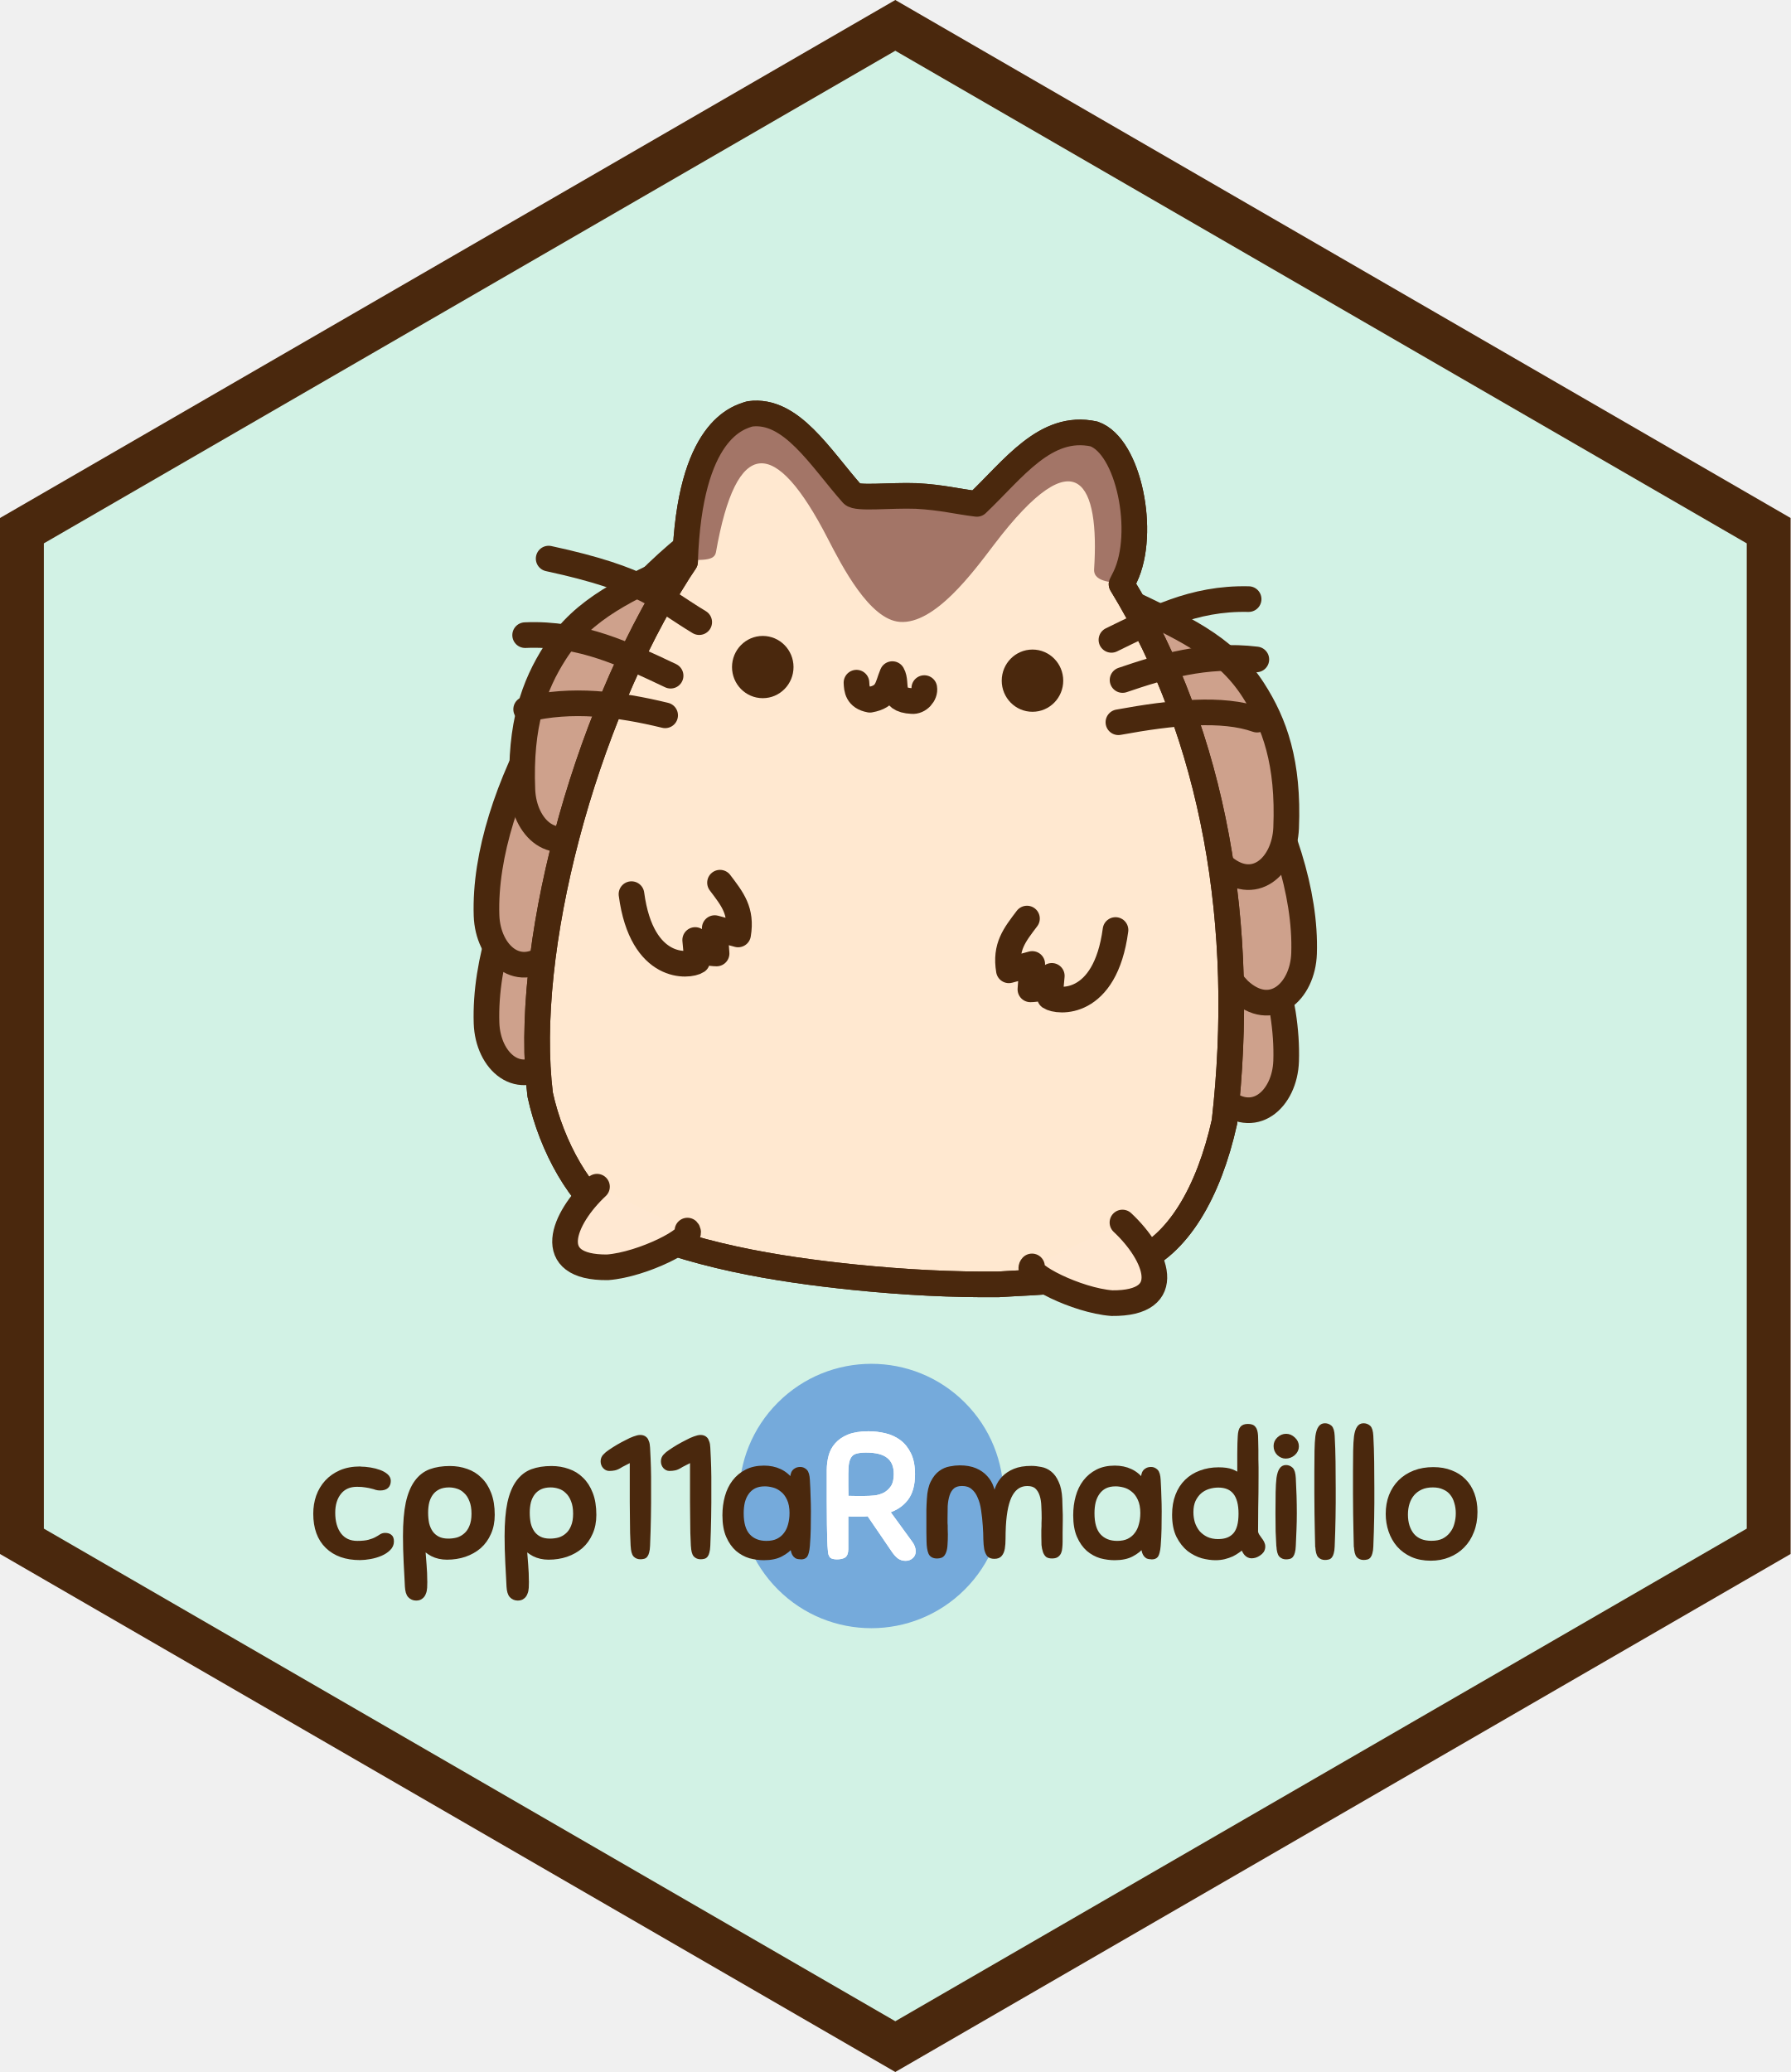
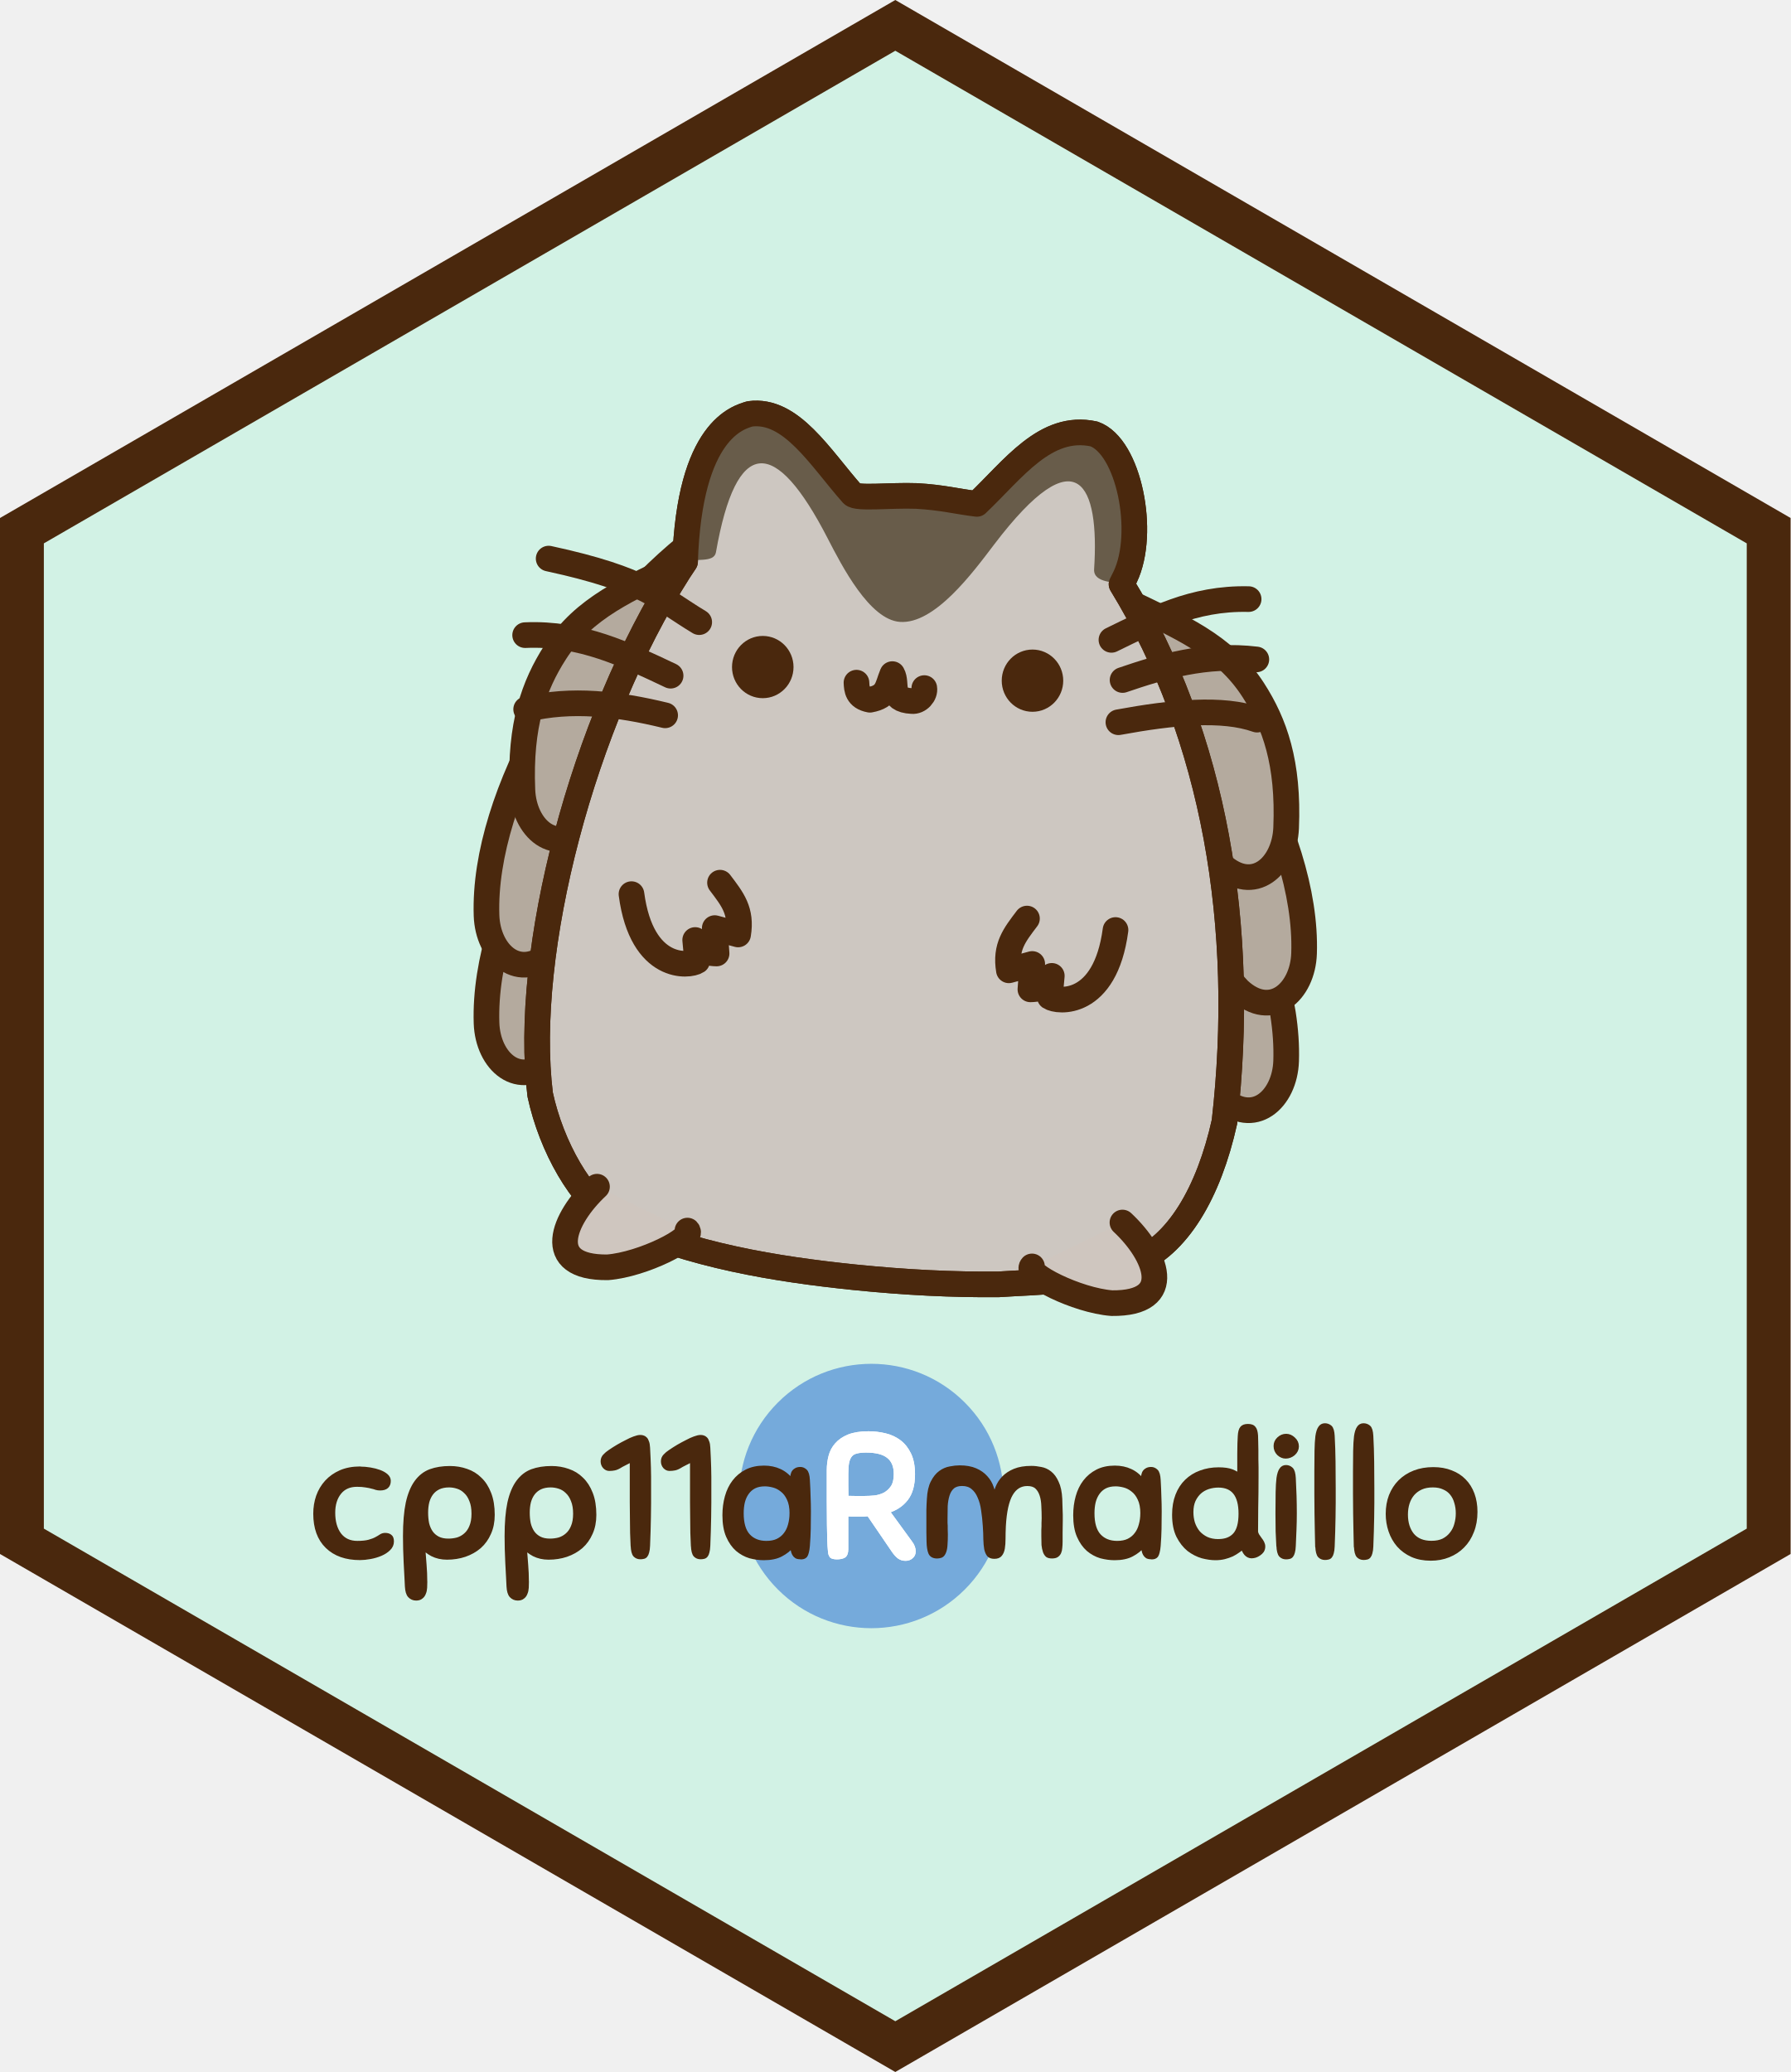
<svg xmlns="http://www.w3.org/2000/svg" width="43.93mm" height="50.832mm" viewBox="0 0 43.93 50.832" version="1.1" id="svg5">
  <defs id="defs2">
    <clipPath id="clp12">
      <path d="m 45.315,71.927 h 12.92 v 15.867 h -12.92 z" id="path184" />
    </clipPath>
    <clipPath id="clp21">
      <path d="m 123.91,72.178 h 26.23 v 15.294 h -26.23 z" id="path592" />
    </clipPath>
    <clipPath id="clp9">
      <path d="m 413.96,49.857 h 31.76 v 8.719 h -31.76 z" id="path100" />
    </clipPath>
  </defs>
  <g id="layer1" transform="translate(-186.6558,-98.20731)">
    <text xml:space="preserve" style="font-size:4.233px;font-family:sans-serif;-inkscape-font-specification:sans-serif;fill:#fdf0e3;fill-opacity:1;stroke:#4a280d;stroke-width:15;stroke-linecap:round;stroke-linejoin:round;stroke-miterlimit:4;stroke-dasharray:none" x="214.698" y="116.246" id="text265343">
      <tspan id="tspan265341" style="stroke-width:15;stroke-miterlimit:4;stroke-dasharray:none" x="214.698" y="116.246" />
    </text>
    <text xml:space="preserve" style="font-size:4.233px;font-family:sans-serif;-inkscape-font-specification:sans-serif;fill:#fdf0e3;fill-opacity:1;stroke:#4a280d;stroke-width:15;stroke-linecap:round;stroke-linejoin:round;stroke-miterlimit:4;stroke-dasharray:none" x="214.237" y="114.627" id="text268683">
      <tspan id="tspan268681" style="stroke-width:15" x="214.237" y="114.627" />
    </text>
    <text xml:space="preserve" style="font-size:4.233px;font-family:sans-serif;-inkscape-font-specification:sans-serif;fill:#fdf0e3;fill-opacity:1;stroke:#4a280d;stroke-width:5;stroke-linecap:round;stroke-linejoin:round;stroke-miterlimit:4;stroke-dasharray:none" x="242.038" y="123.466" id="text270271">
      <tspan id="tspan270269" style="stroke-width:5;stroke-miterlimit:4;stroke-dasharray:none" x="242.038" y="123.466" />
    </text>
    <text xml:space="preserve" style="font-size:4.233px;font-family:sans-serif;-inkscape-font-specification:sans-serif;fill:#fdf0e3;fill-opacity:1;stroke:#4a280d;stroke-width:5;stroke-linecap:round;stroke-linejoin:round;stroke-miterlimit:4;stroke-dasharray:none" x="244.823" y="125.955" id="text275393">
      <tspan id="tspan275391" style="stroke-width:5" x="244.823" y="125.955" />
    </text>
    <g id="g193503" transform="translate(0,0.1810628)">
      <g id="g193548">
        <path style="fill:#d2f2e5;fill-opacity:1;stroke:#4a280d;stroke-width:73.993;stroke-miterlimit:4;stroke-dasharray:none;stroke-opacity:1" id="path4560" transform="matrix(0,0.01457052,-0.01454011,0,205.6467,204.3261)" d="m -4700.408,1269.113 -1701.611,-10e-5 -850.805,-1473.638 850.806,-1473.638 1701.611,10e-5 850.805,1473.638 z" />
        <g id="g193460">
          <path style="fill:#cea18c;fill-opacity:1;stroke:#4a280d;stroke-width:0.629;stroke-linecap:round;stroke-linejoin:round" d="m 202.15,115.745 c 0.067,3.736 1.263,7.936 0.097,10.496 -0.513,0.958 -1.468,0.549 -1.803,-0.331 -1.061,-2.786 -0.058,-7.345 1.706,-10.165 z" id="path100740" />
-           <path style="fill:#cea18c;fill-opacity:1;stroke:#4a280d;stroke-width:0.629;stroke-linecap:round;stroke-linejoin:round" d="m 203.509,114.066 c -1.151,3.555 -1.384,7.916 -3.319,9.958 -0.797,0.739 -1.567,0.042 -1.598,-0.899 -0.099,-2.979 2.332,-6.965 4.916,-9.059 z" id="path100742" />
-           <path style="fill:#cea18c;fill-opacity:1;stroke:#4a280d;stroke-width:0.629;stroke-linecap:round;stroke-linejoin:round" d="m 203.509,111.426 c -1.151,3.555 -1.384,7.916 -3.319,9.958 -0.797,0.739 -1.567,0.042 -1.598,-0.899 -0.099,-2.979 2.332,-6.965 4.916,-9.059 z" id="path100744" />
-           <path style="fill:#cea18c;fill-opacity:1;stroke:#4a280d;stroke-width:0.629;stroke-linecap:round;stroke-linejoin:round" d="m 203.462,111.805 c -1.151,3.555 -0.457,4.458 -2.392,6.5 -0.797,0.739 -1.559,0.042 -1.598,-0.899 -0.066,-1.597 0.282,-2.564 0.804,-3.377 0.709,-1.104 1.779,-1.548 3.185,-2.224 z" id="path101389" />
-           <path style="fill:#cea18c;fill-opacity:1;stroke:#4a280d;stroke-width:0.629;stroke-linecap:round;stroke-linejoin:round" d="m 213.292,114.996 c 1.151,3.555 1.384,7.916 3.319,9.958 0.797,0.739 1.567,0.042 1.598,-0.899 0.099,-2.979 -2.332,-6.965 -4.916,-9.059 z" id="path102980" />
-           <path style="fill:#cea18c;fill-opacity:1;stroke:#4a280d;stroke-width:0.629;stroke-linecap:round;stroke-linejoin:round" d="m 213.732,112.357 c 1.151,3.555 1.384,7.916 3.319,9.958 0.797,0.739 1.567,0.042 1.598,-0.899 0.099,-2.979 -2.332,-6.965 -4.916,-9.059 z" id="path102982" />
-           <path style="fill:#cea18c;fill-opacity:1;stroke:#4a280d;stroke-width:0.629;stroke-linecap:round;stroke-linejoin:round" d="m 214.219,112.735 c 1.151,3.555 0.457,4.458 2.392,6.5 0.797,0.739 1.559,0.042 1.598,-0.899 0.066,-1.597 -0.282,-2.564 -0.804,-3.377 -0.709,-1.104 -1.779,-1.548 -3.185,-2.224 z" id="path102984" />
-           <path style="fill:#ffe8d0;fill-opacity:1;stroke:#4a280d;stroke-width:0.629;stroke-linecap:round;stroke-linejoin:round" d="m 199.908,124.88 c 0.277,1.283 1.005,2.565 1.829,3.079 1.872,0.869 3.966,1.204 5.874,1.401 1.271,0.129 2.422,0.186 3.545,0.175 1.026,-0.069 2.108,-0.043 3.301,-0.525 1.089,-0.408 1.856,-1.737 2.239,-3.462 0.546,-4.778 -0.239,-9.453 -2.525,-13.191 l 0.089,-0.178 c 0.518,-1.083 0.09,-3.21 -0.766,-3.507 -1.193,-0.258 -1.98,0.871 -2.872,1.716 -0.475,-0.056 -0.847,-0.159 -1.484,-0.194 -0.638,-0.024 -1.463,0.076 -1.57,-0.045 -0.787,-0.888 -1.501,-2.106 -2.515,-1.969 -0.28,0.087 -1.483,0.376 -1.59,3.625 l -0.149,0.224 c -2.37,3.714 -3.837,9.352 -3.406,12.851 z" id="path1128" />
+           <path style="fill:#b4aa9e;fill-opacity:1;stroke:#4a280d;stroke-width:0.629;stroke-linecap:round;stroke-linejoin:round" d="m 203.509,114.066 c -1.151,3.555 -1.384,7.916 -3.319,9.958 -0.797,0.739 -1.567,0.042 -1.598,-0.899 -0.099,-2.979 2.332,-6.965 4.916,-9.059 z" id="path100742" />
+           <path style="fill:#b4aa9e;fill-opacity:1;stroke:#4a280d;stroke-width:0.629;stroke-linecap:round;stroke-linejoin:round" d="m 203.509,111.426 c -1.151,3.555 -1.384,7.916 -3.319,9.958 -0.797,0.739 -1.567,0.042 -1.598,-0.899 -0.099,-2.979 2.332,-6.965 4.916,-9.059 z" id="path100744" />
+           <path style="fill:#b4aa9e;fill-opacity:1;stroke:#4a280d;stroke-width:0.629;stroke-linecap:round;stroke-linejoin:round" d="m 203.462,111.805 c -1.151,3.555 -0.457,4.458 -2.392,6.5 -0.797,0.739 -1.559,0.042 -1.598,-0.899 -0.066,-1.597 0.282,-2.564 0.804,-3.377 0.709,-1.104 1.779,-1.548 3.185,-2.224 z" id="path101389" />
+           <path style="fill:#b4aa9e;fill-opacity:1;stroke:#4a280d;stroke-width:0.629;stroke-linecap:round;stroke-linejoin:round" d="m 213.292,114.996 c 1.151,3.555 1.384,7.916 3.319,9.958 0.797,0.739 1.567,0.042 1.598,-0.899 0.099,-2.979 -2.332,-6.965 -4.916,-9.059 z" id="path102980" />
+           <path style="fill:#b4aa9e;fill-opacity:1;stroke:#4a280d;stroke-width:0.629;stroke-linecap:round;stroke-linejoin:round" d="m 213.732,112.357 c 1.151,3.555 1.384,7.916 3.319,9.958 0.797,0.739 1.567,0.042 1.598,-0.899 0.099,-2.979 -2.332,-6.965 -4.916,-9.059 z" id="path102982" />
+           <path style="fill:#b4aa9e;fill-opacity:1;stroke:#4a280d;stroke-width:0.629;stroke-linecap:round;stroke-linejoin:round" d="m 214.219,112.735 c 1.151,3.555 0.457,4.458 2.392,6.5 0.797,0.739 1.559,0.042 1.598,-0.899 0.066,-1.597 -0.282,-2.564 -0.804,-3.377 -0.709,-1.104 -1.779,-1.548 -3.185,-2.224 z" id="path102984" />
+           <path style="fill:#cdc7c1;fill-opacity:1;stroke:#4a280d;stroke-width:0.629;stroke-linecap:round;stroke-linejoin:round" d="m 199.908,124.88 c 0.277,1.283 1.005,2.565 1.829,3.079 1.872,0.869 3.966,1.204 5.874,1.401 1.271,0.129 2.422,0.186 3.545,0.175 1.026,-0.069 2.108,-0.043 3.301,-0.525 1.089,-0.408 1.856,-1.737 2.239,-3.462 0.546,-4.778 -0.239,-9.453 -2.525,-13.191 l 0.089,-0.178 c 0.518,-1.083 0.09,-3.21 -0.766,-3.507 -1.193,-0.258 -1.98,0.871 -2.872,1.716 -0.475,-0.056 -0.847,-0.159 -1.484,-0.194 -0.638,-0.024 -1.463,0.076 -1.57,-0.045 -0.787,-0.888 -1.501,-2.106 -2.515,-1.969 -0.28,0.087 -1.483,0.376 -1.59,3.625 l -0.149,0.224 c -2.37,3.714 -3.837,9.352 -3.406,12.851 z" id="path1128" />
          <ellipse style="fill:#4a280d;stroke:#4a280d;stroke-width:0.579;stroke-linecap:round;stroke-linejoin:round" id="path11516" cx="205.369" cy="114.391" rx="0.465" ry="0.474" />
          <ellipse style="fill:#4a280d;stroke:#4a280d;stroke-width:0.579;stroke-linecap:round;stroke-linejoin:round" id="ellipse11598" cx="211.986" cy="114.725" rx="0.465" ry="0.474" />
          <path style="fill:none;stroke:#4a280d;stroke-width:0.629;stroke-linecap:round;stroke-linejoin:round" d="m 207.668,114.774 c 0.007,0.155 0.018,0.361 0.33,0.419 0.44,-0.08 0.419,-0.314 0.55,-0.629 0.134,0.233 -0.096,0.634 0.48,0.661 0.168,0.019 0.331,-0.162 0.304,-0.318" id="path11633" />
          <path style="fill:none;stroke:#4a280d;stroke-width:0.629;stroke-linecap:round;stroke-linejoin:round" d="m 202.148,119.962 c 0.253,1.899 1.422,1.771 1.611,1.643 l -0.048,-0.518 c 0.059,0.184 0.185,0.325 0.525,0.331 l -0.045,-0.623 0.573,0.156 c 0.096,-0.578 -0.138,-0.865 -0.444,-1.27" id="path15108" />
          <path style="fill:#a37567;fill-opacity:1;stroke:#4a280d;stroke-width:0.629;stroke-linecap:round;stroke-linejoin:round" d="m 203.81,113.289 c -0.982,-0.592 -1.315,-1.045 -3.694,-1.559" id="path131203" />
          <path style="fill:#a37567;fill-opacity:1;stroke:#4a280d;stroke-width:0.629;stroke-linecap:round;stroke-linejoin:round" d="m 203.108,114.603 c -1.099,-0.519 -2.189,-1.056 -3.569,-0.995" id="path131205" />
          <path style="fill:#a37567;fill-opacity:1;stroke:#4a280d;stroke-width:0.629;stroke-linecap:round;stroke-linejoin:round" d="m 202.974,115.575 c -1.152,-0.28 -2.295,-0.421 -3.41,-0.148" id="path131207" />
          <path style="fill:#a37567;fill-opacity:1;stroke:#4a280d;stroke-width:0.629;stroke-linecap:round;stroke-linejoin:round" d="m 213.923,113.724 c 1.013,-0.49 1.989,-1.032 3.366,-1" id="path131209" />
          <path style="fill:#a37567;fill-opacity:1;stroke:#4a280d;stroke-width:0.629;stroke-linecap:round;stroke-linejoin:round" d="m 214.196,114.709 c 0.954,-0.326 2.043,-0.656 3.282,-0.505" id="path131211" />
          <path style="fill:#a37567;fill-opacity:1;stroke:#4a280d;stroke-width:0.629;stroke-linecap:round;stroke-linejoin:round" d="m 214.094,115.745 c 1.332,-0.245 2.553,-0.364 3.401,-0.064" id="path131213" />
          <path style="fill:none;stroke:#4a280d;stroke-width:0.629;stroke-linecap:round;stroke-linejoin:round" d="m 214.023,120.842 c -0.253,1.899 -1.422,1.771 -1.611,1.643 l 0.048,-0.518 c -0.059,0.184 -0.185,0.325 -0.525,0.331 l 0.045,-0.623 -0.573,0.156 c -0.096,-0.578 0.138,-0.865 0.444,-1.27" id="path140526" />
-           <path style="fill:#a37567;fill-opacity:1;stroke:none;stroke-width:0.629;stroke-linecap:round;stroke-linejoin:round" d="m 214.172,112.357 c 0.518,-1.083 0.247,-3.352 -0.678,-3.685 -1.193,-0.258 -1.98,0.871 -2.872,1.716 -0.475,-0.056 -0.847,-0.159 -1.484,-0.194 -0.638,-0.024 -1.463,0.076 -1.57,-0.045 -0.787,-0.888 -1.501,-2.106 -2.515,-1.969 -0.28,0.087 -1.483,0.376 -1.59,3.625 0.245,-0.087 0.71,0.036 0.757,-0.228 0.501,-2.855 1.451,-2.851 2.742,-0.342 0.357,0.693 1.028,1.992 1.769,2.048 0.854,0.065 1.792,-1.211 2.311,-1.894 2.06,-2.712 2.59,-1.459 2.456,0.601 -0.023,0.351 0.548,0.308 0.675,0.366 z" id="path140610" />
+           <path style="fill:#685c4a;fill-opacity:1;stroke:none;stroke-width:0.629;stroke-linecap:round;stroke-linejoin:round" d="m 214.172,112.357 c 0.518,-1.083 0.247,-3.352 -0.678,-3.685 -1.193,-0.258 -1.98,0.871 -2.872,1.716 -0.475,-0.056 -0.847,-0.159 -1.484,-0.194 -0.638,-0.024 -1.463,0.076 -1.57,-0.045 -0.787,-0.888 -1.501,-2.106 -2.515,-1.969 -0.28,0.087 -1.483,0.376 -1.59,3.625 0.245,-0.087 0.71,0.036 0.757,-0.228 0.501,-2.855 1.451,-2.851 2.742,-0.342 0.357,0.693 1.028,1.992 1.769,2.048 0.854,0.065 1.792,-1.211 2.311,-1.894 2.06,-2.712 2.59,-1.459 2.456,0.601 -0.023,0.351 0.548,0.308 0.675,0.366 z" id="path140610" />
          <path style="fill:none;fill-opacity:1;stroke:#4a280d;stroke-width:0.629;stroke-linecap:round;stroke-linejoin:round" d="m 199.908,124.88 c 0.277,1.283 1.005,2.565 1.829,3.079 1.872,0.869 3.966,1.204 5.874,1.401 1.271,0.129 2.422,0.186 3.545,0.175 1.026,-0.069 2.108,-0.043 3.301,-0.525 1.089,-0.408 1.856,-1.737 2.239,-3.462 0.546,-4.778 -0.239,-9.453 -2.525,-13.191 l 0.089,-0.178 c 0.518,-1.083 0.09,-3.21 -0.766,-3.507 -1.193,-0.258 -1.98,0.871 -2.872,1.716 -0.475,-0.056 -0.847,-0.159 -1.484,-0.194 -0.638,-0.024 -1.463,0.076 -1.57,-0.045 -0.787,-0.888 -1.501,-2.106 -2.515,-1.969 -0.28,0.087 -1.483,0.376 -1.59,3.625 l -0.149,0.224 c -2.37,3.714 -3.837,9.352 -3.406,12.851 z" id="path148160" />
-           <path style="fill:#ffe8d2;fill-opacity:1;stroke:#4a280d;stroke-width:0.629;stroke-linecap:round;stroke-linejoin:round" d="m 201.302,127.139 c -0.834,0.78 -1.337,1.995 0.26,1.978 0.864,-0.066 2.14,-0.717 1.959,-0.901" id="path12527" />
-           <path style="fill:#ffe8d2;fill-opacity:1;stroke:#4a280d;stroke-width:0.629;stroke-linecap:round;stroke-linejoin:round" d="m 214.193,128.018 c 0.834,0.78 1.337,1.995 -0.26,1.978 -0.864,-0.066 -2.14,-0.717 -1.959,-0.901" id="path33869" />
+           <path style="fill:#cfc6bf;fill-opacity:1;stroke:#4a280d;stroke-width:0.629;stroke-linecap:round;stroke-linejoin:round" d="m 201.302,127.139 c -0.834,0.78 -1.337,1.995 0.26,1.978 0.864,-0.066 2.14,-0.717 1.959,-0.901" id="path12527" />
+           <path style="fill:#cfc6bf;fill-opacity:1;stroke:#4a280d;stroke-width:0.629;stroke-linecap:round;stroke-linejoin:round" d="m 214.193,128.018 c 0.834,0.78 1.337,1.995 -0.26,1.978 -0.864,-0.066 -2.14,-0.717 -1.959,-0.901" id="path33869" />
        </g>
        <g id="g193435" transform="translate(-6.45085,-1.058333)">
          <circle transform="rotate(-45)" class="st0" cx="55.648" cy="247.678" id="ellipse10300" r="3.243" style="font-size:4.233px;font-family:Sniglet;-inkscape-font-specification:sans-serif;stroke:#4a280d;stroke-width:0;stroke-linecap:round;stroke-linejoin:round" />
          <path d="m 214.419,136.232 q -0.059,0.004 -0.123,0.008 -0.059,0 -0.123,0 -0.072,0 -0.144,0 -0.072,0 -0.161,-0.008 v 0.859 q 0,0.135 -0.068,0.169 -0.064,0.03 -0.161,0.03 -0.051,0 -0.08,-0.008 -0.03,-0.004 -0.051,-0.021 -0.017,-0.021 -0.03,-0.059 -0.008,-0.038 -0.013,-0.106 -0.008,-0.076 -0.013,-0.22 -0.004,-0.148 -0.008,-0.381 0,-0.233 -0.004,-0.563 0,-0.334 0,-0.783 0,-0.174 0.042,-0.334 0.042,-0.165 0.152,-0.288 0.11,-0.127 0.296,-0.203 0.191,-0.076 0.483,-0.076 0.207,0 0.402,0.047 0.199,0.047 0.351,0.161 0.152,0.114 0.246,0.309 0.093,0.195 0.093,0.487 0,0.389 -0.169,0.605 -0.165,0.212 -0.457,0.301 l 0.567,0.779 q 0.076,0.102 0.076,0.207 0,0.085 -0.059,0.131 -0.055,0.051 -0.14,0.051 -0.093,0 -0.161,-0.051 -0.068,-0.055 -0.127,-0.14 z m 0.665,-0.986 q 0,-0.292 -0.178,-0.432 -0.174,-0.144 -0.555,-0.144 -0.14,0 -0.233,0.025 -0.093,0.021 -0.148,0.085 -0.055,0.064 -0.08,0.178 -0.021,0.11 -0.021,0.284 0,0.123 0,0.288 0,0.165 0.004,0.301 0.097,0.004 0.216,0.004 0.123,0 0.229,0 0.119,0 0.25,-0.013 0.135,-0.017 0.25,-0.076 0.114,-0.064 0.191,-0.178 0.076,-0.119 0.076,-0.322 z" id="path21118" style="font-size:4.233px;font-family:Sniglet;-inkscape-font-specification:Sniglet;fill:#ffffff;stroke:#ffffff;stroke-width:0.1;stroke-linecap:round;stroke-linejoin:round;stroke-miterlimit:4;stroke-dasharray:none" />
          <path d="m 214.419,136.232 q -0.059,0.004 -0.123,0.008 -0.059,0 -0.123,0 -0.072,0 -0.144,0 -0.072,0 -0.161,-0.008 v 0.859 q 0,0.135 -0.068,0.169 -0.064,0.03 -0.161,0.03 -0.051,0 -0.08,-0.008 -0.03,-0.004 -0.051,-0.021 -0.017,-0.021 -0.03,-0.059 -0.008,-0.038 -0.013,-0.106 -0.008,-0.076 -0.013,-0.22 -0.004,-0.148 -0.008,-0.381 0,-0.233 -0.004,-0.563 0,-0.334 0,-0.783 0,-0.174 0.042,-0.334 0.042,-0.165 0.152,-0.288 0.11,-0.127 0.296,-0.203 0.191,-0.076 0.483,-0.076 0.207,0 0.402,0.047 0.199,0.046 0.351,0.161 0.152,0.114 0.246,0.309 0.093,0.195 0.093,0.487 0,0.389 -0.169,0.605 -0.165,0.212 -0.457,0.301 l 0.567,0.779 q 0.076,0.102 0.076,0.207 0,0.085 -0.059,0.131 -0.055,0.051 -0.14,0.051 -0.093,0 -0.161,-0.051 -0.068,-0.055 -0.127,-0.14 z m 0.665,-0.986 q 0,-0.292 -0.178,-0.432 -0.174,-0.144 -0.555,-0.144 -0.14,0 -0.233,0.025 -0.093,0.021 -0.148,0.085 -0.055,0.064 -0.081,0.178 -0.021,0.11 -0.021,0.284 0,0.123 0,0.288 0,0.165 0.004,0.301 0.097,0.004 0.216,0.004 0.123,0 0.229,0 0.119,0 0.25,-0.013 0.135,-0.017 0.25,-0.076 0.114,-0.064 0.191,-0.178 0.076,-0.119 0.076,-0.322 z" style="font-weight:bold;font-size:5.092px;font-family:Sniglet;-inkscape-font-specification:Sniglet;fill:#ffffff;stroke:#ffffff;stroke-width:0.1;stroke-linecap:round;stroke-linejoin:round;stroke-miterlimit:4;stroke-dasharray:none" id="path192290" />
          <path d="m 212.756,137.29 q -0.068,0 -0.11,-0.021 -0.038,-0.025 -0.059,-0.064 -0.021,-0.038 -0.03,-0.089 -0.008,-0.055 -0.013,-0.114 -0.106,0.131 -0.275,0.22 -0.165,0.089 -0.423,0.089 -0.165,0 -0.339,-0.046 -0.169,-0.051 -0.309,-0.169 -0.14,-0.123 -0.229,-0.326 -0.089,-0.203 -0.089,-0.512 0,-0.241 0.059,-0.453 0.059,-0.212 0.178,-0.368 0.123,-0.161 0.305,-0.254 0.182,-0.093 0.428,-0.093 0.216,0 0.385,0.08 0.169,0.076 0.305,0.254 0,-0.051 0.004,-0.102 0.004,-0.055 0.021,-0.097 0.021,-0.047 0.064,-0.072 0.042,-0.03 0.114,-0.03 0.064,0 0.119,0.051 0.055,0.051 0.064,0.22 0.013,0.224 0.017,0.402 0.008,0.178 0.008,0.368 0,0.233 -0.004,0.428 -0.004,0.195 -0.021,0.415 -0.008,0.097 -0.025,0.157 -0.013,0.055 -0.034,0.085 -0.021,0.025 -0.051,0.034 -0.03,0.008 -0.059,0.008 z m -0.229,-1.075 q 0,-0.22 -0.068,-0.36 -0.064,-0.14 -0.165,-0.216 -0.097,-0.08 -0.212,-0.11 -0.114,-0.03 -0.212,-0.03 -0.152,0 -0.262,0.055 -0.106,0.055 -0.174,0.152 -0.068,0.093 -0.102,0.224 -0.03,0.127 -0.03,0.279 0,0.373 0.161,0.55 0.165,0.178 0.445,0.178 0.165,0 0.279,-0.055 0.119,-0.059 0.191,-0.157 0.076,-0.097 0.11,-0.229 0.038,-0.135 0.038,-0.284 z" style="font-weight:bold;font-size:5.092px;font-family:Sniglet;-inkscape-font-specification:Sniglet;fill:#4a280d;stroke:#4a280d;stroke-width:0.1;stroke-linecap:round;stroke-linejoin:round;stroke-miterlimit:4;stroke-dasharray:none" id="path192288" />
          <path d="m 201.94,135.114 q 0.123,0 0.246,0.021 0.127,0.021 0.229,0.059 0.102,0.038 0.165,0.093 0.064,0.055 0.064,0.127 0,0.186 -0.212,0.186 -0.051,0 -0.097,-0.013 -0.042,-0.017 -0.102,-0.03 -0.059,-0.017 -0.148,-0.03 -0.089,-0.017 -0.22,-0.017 -0.279,0 -0.432,0.191 -0.152,0.191 -0.152,0.495 0,0.334 0.152,0.538 0.157,0.203 0.44,0.203 0.178,0 0.288,-0.03 0.11,-0.03 0.178,-0.068 0.072,-0.038 0.114,-0.068 0.046,-0.03 0.102,-0.03 0.076,0 0.119,0.034 0.047,0.03 0.047,0.127 0,0.102 -0.08,0.178 -0.076,0.076 -0.195,0.127 -0.119,0.051 -0.258,0.076 -0.135,0.025 -0.25,0.025 -0.512,0 -0.804,-0.284 -0.292,-0.284 -0.292,-0.804 0,-0.224 0.068,-0.423 0.072,-0.203 0.212,-0.356 0.14,-0.152 0.343,-0.241 0.207,-0.089 0.478,-0.089 z" style="font-weight:bold;font-size:5.092px;font-family:Sniglet;-inkscape-font-specification:Sniglet;fill:#4a280d;stroke:#4a280d;stroke-width:0.1;stroke-linecap:round;stroke-linejoin:round;stroke-miterlimit:4;stroke-dasharray:none" id="path192278" />
          <path d="m 203.54,137.883 q 0,0.08 -0.004,0.152 -0.004,0.076 -0.03,0.135 -0.021,0.059 -0.068,0.093 -0.042,0.038 -0.123,0.038 -0.093,0 -0.157,-0.068 -0.059,-0.064 -0.068,-0.229 -0.004,-0.106 -0.013,-0.258 -0.008,-0.152 -0.017,-0.322 -0.004,-0.169 -0.013,-0.339 -0.004,-0.169 -0.004,-0.313 0,-0.495 0.068,-0.817 0.072,-0.322 0.212,-0.512 0.14,-0.191 0.343,-0.267 0.207,-0.076 0.478,-0.076 0.216,0 0.406,0.068 0.191,0.064 0.33,0.203 0.144,0.135 0.229,0.356 0.085,0.216 0.085,0.521 0,0.254 -0.089,0.449 -0.085,0.195 -0.237,0.33 -0.152,0.131 -0.36,0.203 -0.203,0.068 -0.436,0.068 -0.199,0 -0.36,-0.081 -0.157,-0.085 -0.224,-0.182 0.021,0.237 0.034,0.44 0.017,0.203 0.017,0.406 z m 0.584,-2.358 q -0.148,0 -0.258,0.051 -0.106,0.051 -0.174,0.14 -0.068,0.089 -0.102,0.212 -0.03,0.123 -0.03,0.267 0,0.14 0.025,0.267 0.03,0.123 0.093,0.216 0.064,0.093 0.169,0.148 0.106,0.055 0.258,0.055 0.119,0 0.229,-0.03 0.11,-0.034 0.195,-0.11 0.089,-0.076 0.14,-0.203 0.055,-0.127 0.055,-0.318 0,-0.195 -0.055,-0.326 -0.051,-0.135 -0.14,-0.216 -0.085,-0.085 -0.195,-0.119 -0.106,-0.034 -0.212,-0.034 z" style="font-weight:bold;font-size:5.092px;font-family:Sniglet;-inkscape-font-specification:Sniglet;fill:#4a280d;stroke:#4a280d;stroke-width:0.1;stroke-linecap:round;stroke-linejoin:round;stroke-miterlimit:4;stroke-dasharray:none" id="path192280" />
          <path d="m 206.033,137.883 q 0,0.08 -0.004,0.152 -0.004,0.076 -0.03,0.135 -0.021,0.059 -0.068,0.093 -0.042,0.038 -0.123,0.038 -0.093,0 -0.157,-0.068 -0.059,-0.064 -0.068,-0.229 -0.004,-0.106 -0.013,-0.258 -0.008,-0.152 -0.017,-0.322 -0.004,-0.169 -0.013,-0.339 -0.004,-0.169 -0.004,-0.313 0,-0.495 0.068,-0.817 0.072,-0.322 0.212,-0.512 0.14,-0.191 0.343,-0.267 0.207,-0.076 0.478,-0.076 0.216,0 0.406,0.068 0.191,0.064 0.33,0.203 0.144,0.135 0.229,0.356 0.085,0.216 0.085,0.521 0,0.254 -0.089,0.449 -0.085,0.195 -0.237,0.33 -0.152,0.131 -0.36,0.203 -0.203,0.068 -0.436,0.068 -0.199,0 -0.36,-0.081 -0.157,-0.085 -0.224,-0.182 0.021,0.237 0.034,0.44 0.017,0.203 0.017,0.406 z m 0.584,-2.358 q -0.148,0 -0.258,0.051 -0.106,0.051 -0.174,0.14 -0.068,0.089 -0.102,0.212 -0.03,0.123 -0.03,0.267 0,0.14 0.025,0.267 0.03,0.123 0.093,0.216 0.064,0.093 0.169,0.148 0.106,0.055 0.258,0.055 0.119,0 0.229,-0.03 0.11,-0.034 0.195,-0.11 0.089,-0.076 0.14,-0.203 0.055,-0.127 0.055,-0.318 0,-0.195 -0.055,-0.326 -0.051,-0.135 -0.14,-0.216 -0.085,-0.085 -0.195,-0.119 -0.106,-0.034 -0.212,-0.034 z" style="font-weight:bold;font-size:5.092px;font-family:Sniglet;-inkscape-font-specification:Sniglet;fill:#4a280d;stroke:#4a280d;stroke-width:0.1;stroke-linecap:round;stroke-linejoin:round;stroke-miterlimit:4;stroke-dasharray:none" id="path192282" />
          <path d="m 208.628,137.011 q -0.008,-0.152 -0.013,-0.318 0,-0.165 -0.004,-0.356 -0.004,-0.191 -0.004,-0.411 0,-0.224 0,-0.5 v -0.529 l -0.254,0.131 q -0.106,0.068 -0.169,0.08 -0.059,0.013 -0.131,0.013 -0.064,0 -0.114,-0.055 -0.047,-0.055 -0.047,-0.131 0,-0.076 0.051,-0.131 0.055,-0.059 0.127,-0.106 0.093,-0.064 0.199,-0.127 0.11,-0.064 0.212,-0.114 0.102,-0.055 0.186,-0.085 0.089,-0.034 0.148,-0.034 0.03,0 0.059,0.008 0.034,0.008 0.059,0.034 0.03,0.025 0.047,0.08 0.021,0.051 0.025,0.14 0.008,0.152 0.013,0.267 0.004,0.114 0.008,0.224 0.004,0.106 0.004,0.224 0,0.119 0,0.275 0,0.191 0,0.364 0,0.174 -0.004,0.343 -0.004,0.169 -0.008,0.343 -0.004,0.174 -0.013,0.364 -0.004,0.102 -0.021,0.157 -0.013,0.055 -0.038,0.085 -0.025,0.03 -0.059,0.034 -0.03,0.008 -0.072,0.008 -0.076,0 -0.127,-0.051 -0.051,-0.055 -0.059,-0.229 z" style="font-weight:bold;font-size:5.092px;font-family:Sniglet;-inkscape-font-specification:Sniglet;fill:#4a280d;stroke:#4a280d;stroke-width:0.1;stroke-linecap:round;stroke-linejoin:round;stroke-miterlimit:4;stroke-dasharray:none" id="path192284" />
          <path d="m 210.106,137.011 c -0.005,-0.102 -0.01,-0.207 -0.013,-0.318 0,-0.11 -10e-4,-0.229 -0.004,-0.356 -0.003,-0.127 -0.004,-0.264 -0.004,-0.411 0,0 0,-0.333 0,-0.5 0,-0.176 0,-0.529 0,-0.529 l -0.254,0.131 c -0.071,0.045 -0.127,0.072 -0.169,0.08 -0.04,0.008 -0.083,0.013 -0.131,0.013 -0.042,0 -0.08,-0.018 -0.114,-0.055 -0.031,-0.037 -0.046,-0.08 -0.046,-0.131 0,-0.051 0.017,-0.095 0.051,-0.131 0.037,-0.04 0.079,-0.075 0.127,-0.106 0.062,-0.042 0.128,-0.085 0.199,-0.127 0.073,-0.042 0.144,-0.08 0.212,-0.114 0.068,-0.037 0.13,-0.065 0.186,-0.085 0.059,-0.022 0.109,-0.034 0.148,-0.034 0.02,0 0.04,0.003 0.059,0.008 0.022,0.005 0.042,0.017 0.059,0.034 0.02,0.017 0.035,0.044 0.046,0.08 0.014,0.034 0.023,0.08 0.025,0.14 0.005,0.102 0.01,0.191 0.013,0.267 0.003,0.076 0.005,0.151 0.008,0.224 0.003,0.07 0.004,0.145 0.004,0.224 v 0.275 0.364 c 0,0.116 -0.001,0.23 -0.004,0.343 -0.003,0.113 -0.005,0.227 -0.008,0.343 -0.003,0.116 -0.007,0.237 -0.013,0.364 -0.003,0.068 -0.01,0.12 -0.021,0.157 -0.008,0.037 -0.021,0.065 -0.038,0.085 -0.017,0.02 -0.037,0.031 -0.059,0.034 -0.02,0.005 -0.044,0.008 -0.072,0.008 -0.051,0 -0.093,-0.017 -0.127,-0.051 -0.034,-0.037 -0.054,-0.113 -0.059,-0.229 z" style="font-weight:bold;font-size:5.092px;font-family:Sniglet;-inkscape-font-specification:Sniglet;fill:#4a280d;stroke:#4a280d;stroke-width:0.1;stroke-linecap:round;stroke-linejoin:round;stroke-miterlimit:4;stroke-dasharray:none" id="path192286" />
          <path d="m 218.742,137.146 q -0.025,-0.072 -0.034,-0.161 -0.004,-0.089 -0.004,-0.22 0,-0.093 0,-0.144 0.004,-0.055 0.004,-0.093 0,-0.042 0,-0.081 0.004,-0.042 0.004,-0.114 0,-0.148 -0.008,-0.296 -0.004,-0.152 -0.042,-0.271 -0.038,-0.123 -0.119,-0.199 -0.081,-0.076 -0.233,-0.076 -0.258,0 -0.402,0.246 -0.144,0.246 -0.174,0.783 -0.008,0.169 -0.008,0.309 0,0.14 -0.017,0.241 -0.017,0.097 -0.064,0.152 -0.042,0.055 -0.144,0.055 -0.093,0 -0.135,-0.047 -0.042,-0.051 -0.064,-0.148 -0.017,-0.097 -0.021,-0.237 0,-0.14 -0.013,-0.326 -0.013,-0.203 -0.042,-0.389 -0.025,-0.186 -0.089,-0.326 -0.059,-0.144 -0.165,-0.229 -0.102,-0.085 -0.262,-0.085 -0.152,0 -0.237,0.076 -0.081,0.072 -0.119,0.195 -0.038,0.119 -0.047,0.271 -0.004,0.148 -0.004,0.301 0,0.076 0,0.114 0.004,0.034 0.004,0.064 0,0.03 0,0.076 0.004,0.046 0.004,0.144 0,0.14 -0.008,0.241 -0.004,0.102 -0.03,0.174 -0.03,0.085 -0.081,0.106 -0.051,0.017 -0.093,0.017 -0.131,0 -0.169,-0.093 -0.038,-0.093 -0.042,-0.271 0,-0.097 -0.004,-0.216 0,-0.123 0,-0.296 0,-0.085 0,-0.148 0,-0.064 0,-0.123 0.004,-0.059 0.004,-0.119 0.004,-0.064 0.008,-0.144 0.013,-0.258 0.093,-0.411 0.08,-0.157 0.191,-0.237 0.11,-0.08 0.237,-0.102 0.127,-0.025 0.233,-0.025 0.229,0 0.385,0.068 0.157,0.068 0.254,0.178 0.102,0.11 0.148,0.25 0.051,0.14 0.068,0.284 0.017,-0.14 0.068,-0.275 0.055,-0.14 0.157,-0.246 0.106,-0.11 0.271,-0.178 0.165,-0.068 0.406,-0.068 0.114,0 0.233,0.025 0.123,0.021 0.224,0.102 0.102,0.08 0.169,0.233 0.072,0.148 0.085,0.402 0.004,0.08 0.004,0.144 0.004,0.059 0.004,0.119 0.004,0.059 0.004,0.123 0,0.064 0,0.148 0,0.174 -0.004,0.296 0,0.119 0,0.216 0,0.081 -0.008,0.148 -0.004,0.068 -0.025,0.114 -0.021,0.047 -0.064,0.076 -0.038,0.025 -0.114,0.025 -0.072,0 -0.11,-0.025 -0.038,-0.03 -0.064,-0.097 z" style="font-weight:bold;font-size:5.092px;font-family:Sniglet;-inkscape-font-specification:Sniglet;fill:#4a280d;stroke:#4a280d;stroke-width:0.1;stroke-linecap:round;stroke-linejoin:round;stroke-miterlimit:4;stroke-dasharray:none" id="path192292" />
          <path d="m 221.362,137.29 q -0.068,0 -0.11,-0.021 -0.038,-0.025 -0.059,-0.064 -0.021,-0.038 -0.03,-0.089 -0.008,-0.055 -0.013,-0.114 -0.106,0.131 -0.275,0.22 -0.165,0.089 -0.423,0.089 -0.165,0 -0.339,-0.046 -0.169,-0.051 -0.309,-0.169 -0.14,-0.123 -0.229,-0.326 -0.089,-0.203 -0.089,-0.512 0,-0.241 0.059,-0.453 0.059,-0.212 0.178,-0.368 0.123,-0.161 0.305,-0.254 0.182,-0.093 0.428,-0.093 0.216,0 0.385,0.08 0.169,0.076 0.305,0.254 0,-0.051 0.004,-0.102 0.004,-0.055 0.021,-0.097 0.021,-0.047 0.064,-0.072 0.042,-0.03 0.114,-0.03 0.064,0 0.119,0.051 0.055,0.051 0.064,0.22 0.013,0.224 0.017,0.402 0.008,0.178 0.008,0.368 0,0.233 -0.004,0.428 -0.004,0.195 -0.021,0.415 -0.008,0.097 -0.025,0.157 -0.013,0.055 -0.034,0.085 -0.021,0.025 -0.051,0.034 -0.03,0.008 -0.059,0.008 z m -0.229,-1.075 q 0,-0.22 -0.068,-0.36 -0.064,-0.14 -0.165,-0.216 -0.097,-0.08 -0.212,-0.11 -0.114,-0.03 -0.212,-0.03 -0.152,0 -0.262,0.055 -0.106,0.055 -0.174,0.152 -0.068,0.093 -0.102,0.224 -0.03,0.127 -0.03,0.279 0,0.373 0.161,0.55 0.165,0.178 0.445,0.178 0.165,0 0.279,-0.055 0.119,-0.059 0.191,-0.157 0.076,-0.097 0.11,-0.229 0.038,-0.135 0.038,-0.284 z" style="font-weight:bold;font-size:5.092px;font-family:Sniglet;-inkscape-font-specification:Sniglet;fill:#4a280d;stroke:#4a280d;stroke-width:0.1;stroke-linecap:round;stroke-linejoin:round;stroke-miterlimit:4;stroke-dasharray:none" id="path192294" />
          <path d="m 223.817,137.265 q -0.085,0 -0.144,-0.068 -0.055,-0.068 -0.076,-0.157 -0.051,0.047 -0.119,0.093 -0.064,0.047 -0.148,0.089 -0.085,0.038 -0.186,0.064 -0.102,0.025 -0.22,0.025 -0.144,0 -0.322,-0.046 -0.174,-0.051 -0.33,-0.169 -0.152,-0.123 -0.258,-0.33 -0.102,-0.207 -0.102,-0.521 0,-0.267 0.08,-0.474 0.08,-0.207 0.224,-0.347 0.148,-0.144 0.347,-0.216 0.203,-0.076 0.44,-0.076 0.203,0 0.322,0.046 0.119,0.047 0.186,0.11 0,-0.114 0,-0.258 0,-0.148 0,-0.284 0.004,-0.14 0.004,-0.254 0.004,-0.114 0.008,-0.174 0.008,-0.144 0.051,-0.195 0.042,-0.055 0.148,-0.055 0.11,0 0.148,0.055 0.042,0.051 0.051,0.182 0.004,0.055 0.004,0.148 0.004,0.093 0.004,0.203 0,0.11 0,0.224 0.004,0.11 0.004,0.203 0,0.089 0,0.148 0,0.059 0,0.059 0,0.432 -0.008,0.796 -0.004,0.364 -0.004,0.58 0.008,0.046 0.034,0.089 0.03,0.042 0.059,0.085 0.034,0.042 0.059,0.089 0.025,0.047 0.025,0.097 0,0.059 -0.03,0.106 -0.03,0.042 -0.076,0.072 -0.042,0.03 -0.093,0.047 -0.046,0.013 -0.085,0.013 z m -0.817,-0.373 q 0.262,0 0.402,-0.157 0.14,-0.157 0.14,-0.516 0,-0.69 -0.546,-0.69 -0.127,0 -0.246,0.038 -0.119,0.038 -0.212,0.119 -0.089,0.08 -0.148,0.203 -0.055,0.123 -0.055,0.292 0,0.14 0.038,0.267 0.042,0.127 0.123,0.229 0.085,0.097 0.207,0.157 0.127,0.059 0.296,0.059 z" style="font-weight:bold;font-size:5.092px;font-family:Sniglet;-inkscape-font-specification:Sniglet;fill:#4a280d;stroke:#4a280d;stroke-width:0.1;stroke-linecap:round;stroke-linejoin:round;stroke-miterlimit:4;stroke-dasharray:none" id="path192296" />
          <path d="m 224.469,137.011 q -0.008,-0.157 -0.017,-0.356 -0.004,-0.203 -0.004,-0.445 0,-0.301 0.004,-0.512 0.004,-0.216 0.021,-0.351 0.021,-0.14 0.064,-0.203 0.042,-0.068 0.119,-0.068 0.072,0 0.127,0.051 0.055,0.051 0.064,0.22 0.025,0.445 0.025,0.859 0,0.212 -0.008,0.398 -0.008,0.182 -0.017,0.402 -0.004,0.102 -0.021,0.157 -0.013,0.055 -0.038,0.085 -0.025,0.03 -0.059,0.034 -0.03,0.008 -0.072,0.008 -0.076,0 -0.127,-0.051 -0.051,-0.055 -0.059,-0.229 z m 0.191,-2.701 q 0.097,0 0.178,0.076 0.085,0.076 0.085,0.182 0,0.102 -0.085,0.178 -0.085,0.072 -0.191,0.072 -0.089,0 -0.169,-0.072 -0.076,-0.076 -0.076,-0.186 0,-0.102 0.076,-0.174 0.08,-0.076 0.182,-0.076 z" style="font-weight:bold;font-size:5.092px;font-family:Sniglet;-inkscape-font-specification:Sniglet;fill:#4a280d;stroke:#4a280d;stroke-width:0.1;stroke-linecap:round;stroke-linejoin:round;stroke-miterlimit:4;stroke-dasharray:none" id="path192298" />
          <path d="m 225.422,137.028 q -0.004,-0.152 -0.008,-0.356 -0.004,-0.203 -0.008,-0.44 0,-0.237 -0.004,-0.5 0,-0.262 0,-0.538 0,-0.301 0.004,-0.516 0.004,-0.216 0.021,-0.356 0.021,-0.14 0.064,-0.203 0.042,-0.068 0.119,-0.068 0.072,0 0.127,0.046 0.055,0.047 0.064,0.216 0.017,0.305 0.021,0.635 0.004,0.326 0.004,0.643 0,0.191 0,0.368 0,0.174 -0.004,0.347 -0.004,0.169 -0.008,0.347 -0.004,0.178 -0.013,0.368 -0.004,0.102 -0.021,0.157 -0.013,0.055 -0.038,0.085 -0.025,0.03 -0.059,0.034 -0.03,0.008 -0.072,0.008 -0.076,0 -0.127,-0.051 -0.051,-0.055 -0.059,-0.229 z" style="font-weight:bold;font-size:5.092px;font-family:Sniglet;-inkscape-font-specification:Sniglet;fill:#4a280d;stroke:#4a280d;stroke-width:0.1;stroke-linecap:round;stroke-linejoin:round;stroke-miterlimit:4;stroke-dasharray:none" id="path192300" />
          <path d="m 226.37,137.028 q -0.004,-0.152 -0.008,-0.356 -0.004,-0.203 -0.008,-0.44 0,-0.237 -0.004,-0.5 0,-0.262 0,-0.538 0,-0.301 0.004,-0.516 0.004,-0.216 0.021,-0.356 0.021,-0.14 0.064,-0.203 0.042,-0.068 0.119,-0.068 0.072,0 0.127,0.046 0.055,0.047 0.064,0.216 0.017,0.305 0.021,0.635 0.004,0.326 0.004,0.643 0,0.191 0,0.368 0,0.174 -0.004,0.347 -0.004,0.169 -0.008,0.347 -0.004,0.178 -0.013,0.368 -0.004,0.102 -0.021,0.157 -0.013,0.055 -0.038,0.085 -0.025,0.03 -0.059,0.034 -0.03,0.008 -0.072,0.008 -0.076,0 -0.127,-0.051 -0.051,-0.055 -0.059,-0.229 z" style="font-weight:bold;font-size:5.092px;font-family:Sniglet;-inkscape-font-specification:Sniglet;fill:#4a280d;stroke:#4a280d;stroke-width:0.1;stroke-linecap:round;stroke-linejoin:round;stroke-miterlimit:4;stroke-dasharray:none" id="path192302" />
          <path d="m 228.271,135.127 q 0.241,0 0.432,0.076 0.191,0.072 0.322,0.207 0.135,0.135 0.207,0.33 0.072,0.195 0.072,0.436 0,0.267 -0.085,0.478 -0.081,0.212 -0.229,0.36 -0.144,0.148 -0.347,0.229 -0.199,0.08 -0.436,0.08 -0.258,0 -0.457,-0.089 -0.195,-0.089 -0.33,-0.241 -0.131,-0.152 -0.199,-0.351 -0.068,-0.199 -0.068,-0.419 0,-0.241 0.076,-0.44 0.08,-0.203 0.224,-0.347 0.148,-0.148 0.356,-0.229 0.207,-0.08 0.461,-0.08 z m -0.046,1.808 q 0.174,0 0.296,-0.059 0.123,-0.064 0.199,-0.165 0.081,-0.102 0.114,-0.229 0.038,-0.131 0.038,-0.271 0,-0.144 -0.038,-0.267 -0.034,-0.127 -0.11,-0.22 -0.072,-0.093 -0.191,-0.144 -0.114,-0.055 -0.275,-0.055 -0.165,0 -0.288,0.055 -0.123,0.055 -0.207,0.152 -0.08,0.093 -0.123,0.224 -0.042,0.131 -0.042,0.284 0,0.309 0.157,0.504 0.161,0.191 0.47,0.191 z" style="font-weight:bold;font-size:5.092px;font-family:Sniglet;-inkscape-font-specification:Sniglet;fill:#4a280d;stroke:#4a280d;stroke-width:0.1;stroke-linecap:round;stroke-linejoin:round;stroke-miterlimit:4;stroke-dasharray:none" id="path192304" />
        </g>
      </g>
    </g>
  </g>
  <style type="text/css" id="style10296">
	.st0{fill:#75AADB;}
	.st1{fill:#4D4D4D;}
	.st2{fill:#FFFFFF;}
	.st3{fill:url(#SVGID_1_);}
	.st4{fill:url(#SVGID_2_);}
	.st5{fill:url(#SVGID_3_);}
	.st6{fill:url(#SVGID_4_);}
	.st7{fill:url(#SVGID_5_);}
	.st8{fill:url(#SVGID_6_);}
	.st9{fill:url(#SVGID_7_);}
	.st10{fill:url(#SVGID_8_);}
	.st11{fill:url(#SVGID_9_);}
	.st12{fill:url(#SVGID_10_);}
	.st13{opacity:0.18;fill:url(#SVGID_11_);}
	.st14{opacity:0.3;}
</style>
</svg>
